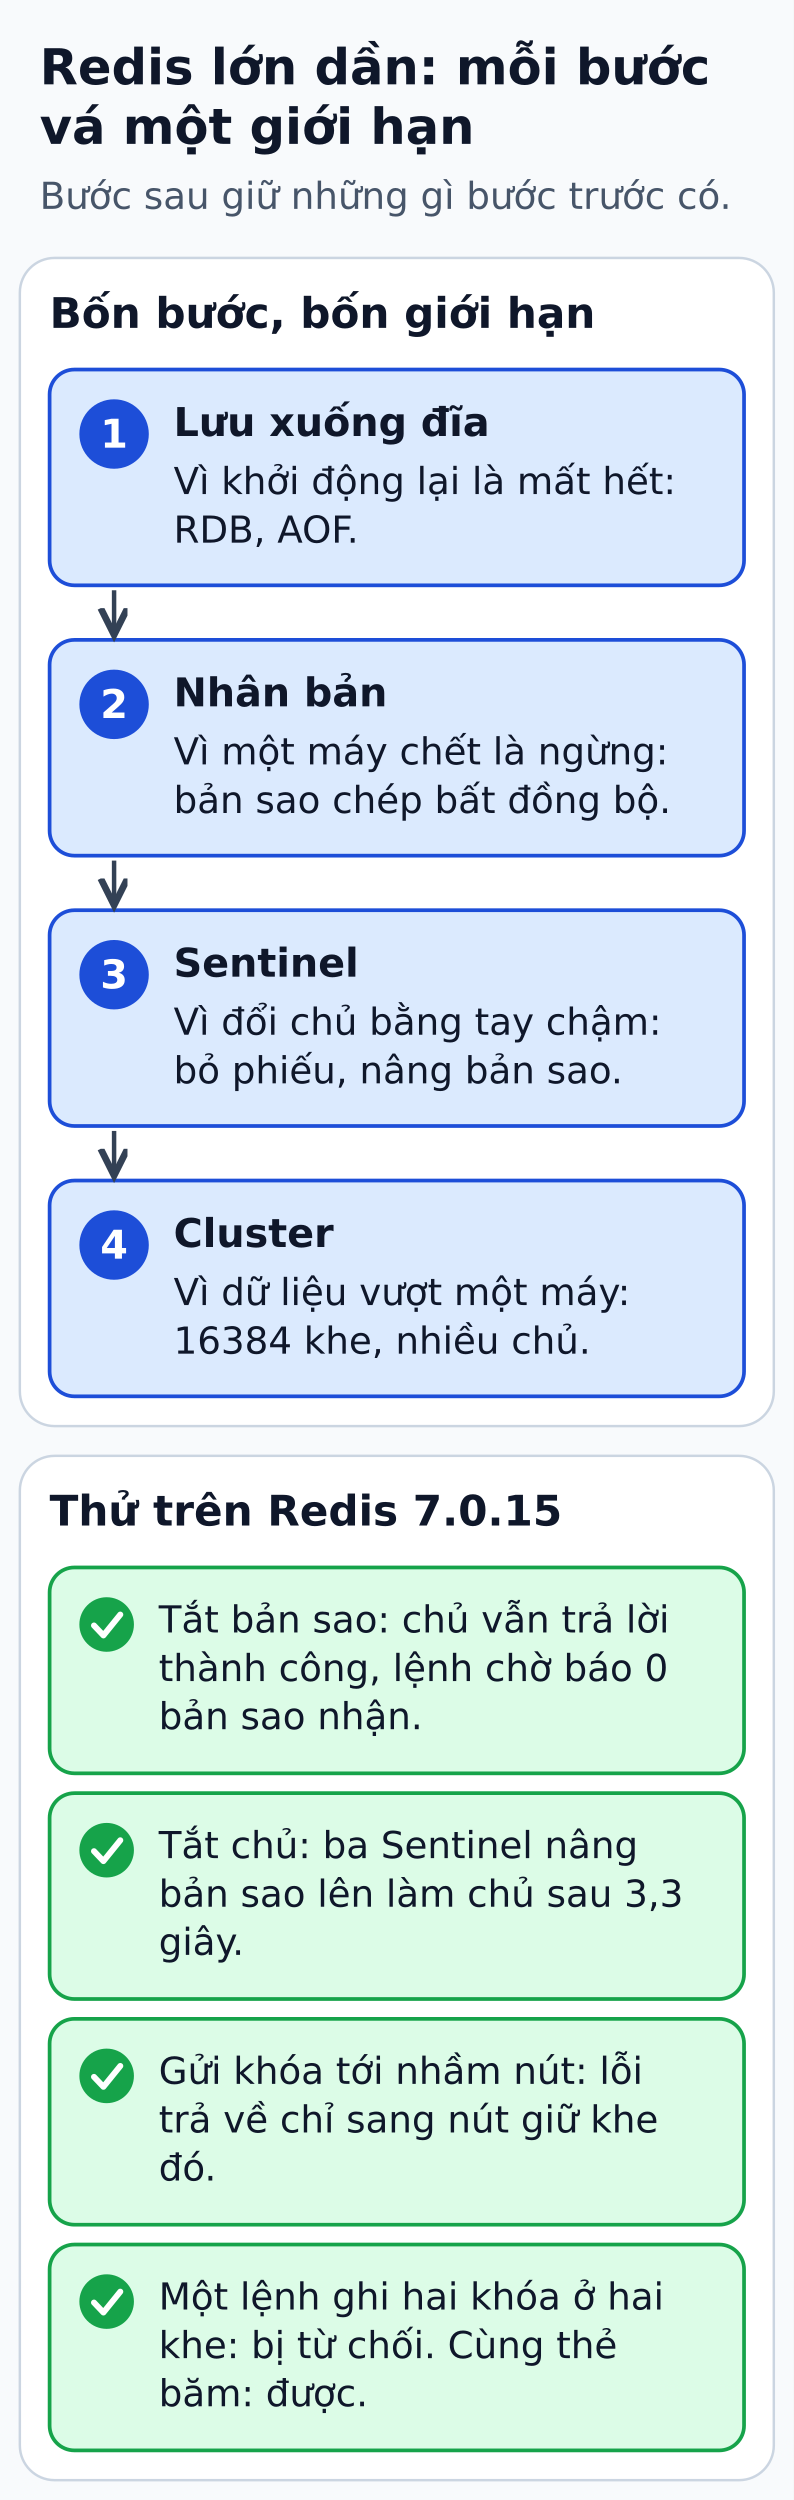
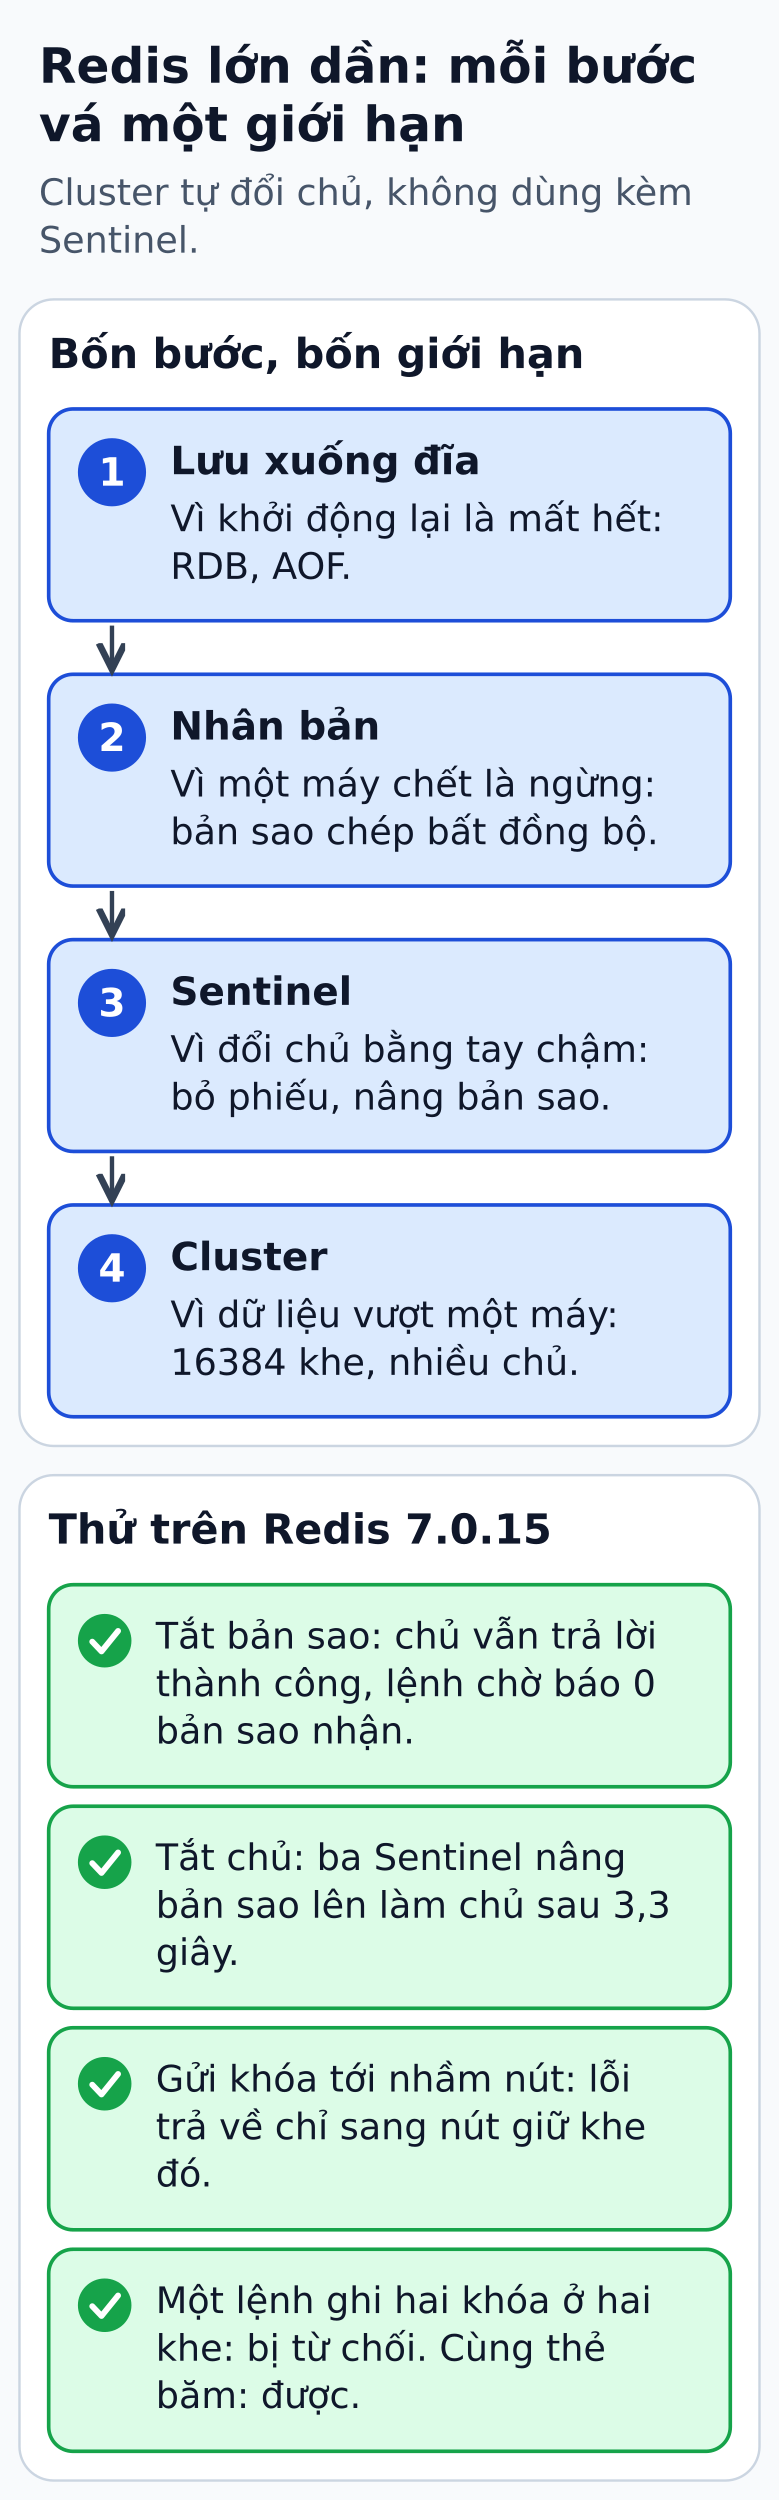
- <svg xmlns="http://www.w3.org/2000/svg" width="320" height="1008" viewBox="0 0 320 1008" role="img" aria-labelledby="title desc">
+ <svg xmlns="http://www.w3.org/2000/svg" width="320" height="1027" viewBox="0 0 320 1027" role="img" aria-labelledby="title desc">
  <defs>
    <marker id="arrow" markerWidth="8" markerHeight="8" refX="6" refY="3" orient="auto">
      <path d="M0,0 L6,3 L0,6" fill="none" stroke="#334155" stroke-width="1.5" />
    </marker>
  </defs>
-   <rect width="320" height="1008" fill="#f8fafc" />
+   <rect width="320" height="1027" fill="#f8fafc" />
  <g font-family="DejaVu Sans, Arial, sans-serif" fill="#0f172a">
    <text x="16" y="34" font-size="20" fill="#0f172a" font-weight="bold" text-anchor="start">Redis lớn dần: mỗi bước</text>
    <text x="16" y="58" font-size="20" fill="#0f172a" font-weight="bold" text-anchor="start">vá một giới hạn</text>
-     <text x="16" y="84.2" font-size="15" fill="#475569" font-weight="normal" text-anchor="start">Bước sau giữ những gì bước trước có.</text>
-     <rect x="8" y="104" width="304" height="471" rx="14" fill="#ffffff" stroke="#cbd5e1" stroke-width="1" />
-     <text x="20" y="132.2" font-size="17" fill="#0f172a" font-weight="bold" text-anchor="start">Bốn bước, bốn giới hạn</text>
-     <rect x="20" y="149" width="280" height="87" rx="10" fill="#dbeafe" stroke="#1d4ed8" stroke-width="1.5" />
-     <circle cx="46" cy="175" r="14" fill="#1d4ed8" />
-     <text x="46" y="180.5" font-size="16" fill="#ffffff" font-weight="bold" text-anchor="middle">1</text>
-     <text x="70" y="175.8" font-size="16" fill="#0f172a" font-weight="bold" text-anchor="start">Lưu xuống đĩa</text>
-     <text x="70" y="199.2" font-size="15" fill="#0f172a" font-weight="normal" text-anchor="start">Vì khởi động lại là mất hết:</text>
-     <text x="70" y="218.8" font-size="15" fill="#0f172a" font-weight="normal" text-anchor="start">RDB, AOF.</text>
-     <rect x="20" y="258" width="280" height="87" rx="10" fill="#dbeafe" stroke="#1d4ed8" stroke-width="1.5" />
-     <circle cx="46" cy="284" r="14" fill="#1d4ed8" />
-     <text x="46" y="289.5" font-size="16" fill="#ffffff" font-weight="bold" text-anchor="middle">2</text>
-     <text x="70" y="284.8" font-size="16" fill="#0f172a" font-weight="bold" text-anchor="start">Nhân bản</text>
-     <text x="70" y="308.2" font-size="15" fill="#0f172a" font-weight="normal" text-anchor="start">Vì một máy chết là ngừng:</text>
-     <text x="70" y="327.8" font-size="15" fill="#0f172a" font-weight="normal" text-anchor="start">bản sao chép bất đồng bộ.</text>
-     <polyline points="46,238 46,256" fill="none" stroke="#334155" stroke-width="1.8" stroke-linejoin="round" marker-end="url(#arrow)" />
-     <rect x="20" y="367" width="280" height="87" rx="10" fill="#dbeafe" stroke="#1d4ed8" stroke-width="1.5" />
-     <circle cx="46" cy="393" r="14" fill="#1d4ed8" />
-     <text x="46" y="398.5" font-size="16" fill="#ffffff" font-weight="bold" text-anchor="middle">3</text>
-     <text x="70" y="393.8" font-size="16" fill="#0f172a" font-weight="bold" text-anchor="start">Sentinel</text>
-     <text x="70" y="417.2" font-size="15" fill="#0f172a" font-weight="normal" text-anchor="start">Vì đổi chủ bằng tay chậm:</text>
-     <text x="70" y="436.8" font-size="15" fill="#0f172a" font-weight="normal" text-anchor="start">bỏ phiếu, nâng bản sao.</text>
-     <polyline points="46,347 46,365" fill="none" stroke="#334155" stroke-width="1.8" stroke-linejoin="round" marker-end="url(#arrow)" />
-     <rect x="20" y="476" width="280" height="87" rx="10" fill="#dbeafe" stroke="#1d4ed8" stroke-width="1.5" />
-     <circle cx="46" cy="502" r="14" fill="#1d4ed8" />
-     <text x="46" y="507.5" font-size="16" fill="#ffffff" font-weight="bold" text-anchor="middle">4</text>
-     <text x="70" y="502.8" font-size="16" fill="#0f172a" font-weight="bold" text-anchor="start">Cluster</text>
-     <text x="70" y="526.2" font-size="15" fill="#0f172a" font-weight="normal" text-anchor="start">Vì dữ liệu vượt một máy:</text>
-     <text x="70" y="545.8" font-size="15" fill="#0f172a" font-weight="normal" text-anchor="start">16384 khe, nhiều chủ.</text>
-     <polyline points="46,456 46,474" fill="none" stroke="#334155" stroke-width="1.8" stroke-linejoin="round" marker-end="url(#arrow)" />
-     <rect x="8" y="587" width="304" height="413" rx="14" fill="#ffffff" stroke="#cbd5e1" stroke-width="1" />
-     <text x="20" y="615.1" font-size="17" fill="#0f172a" font-weight="bold" text-anchor="start">Thử trên Redis 7.0.15</text>
-     <rect x="20" y="632" width="280" height="83" rx="10" fill="#dcfce7" stroke="#16a34a" stroke-width="1.5" />
-     <circle cx="43" cy="655" r="11" fill="#16a34a" />
-     <polyline points="37.9,655.4 41.7,659.4 48.5,651" fill="none" stroke="#ffffff" stroke-width="2.4" stroke-linecap="round" stroke-linejoin="round" />
-     <text x="64" y="658.2" font-size="15" fill="#0f172a" font-weight="normal" text-anchor="start">Tắt bản sao: chủ vẫn trả lời</text>
-     <text x="64" y="677.8" font-size="15" fill="#0f172a" font-weight="normal" text-anchor="start">thành công, lệnh chờ báo 0</text>
-     <text x="64" y="697.2" font-size="15" fill="#0f172a" font-weight="normal" text-anchor="start">bản sao nhận.</text>
-     <rect x="20" y="723" width="280" height="83" rx="10" fill="#dcfce7" stroke="#16a34a" stroke-width="1.5" />
-     <circle cx="43" cy="746" r="11" fill="#16a34a" />
-     <polyline points="37.9,746.4 41.7,750.4 48.5,742" fill="none" stroke="#ffffff" stroke-width="2.4" stroke-linecap="round" stroke-linejoin="round" />
-     <text x="64" y="749.2" font-size="15" fill="#0f172a" font-weight="normal" text-anchor="start">Tắt chủ: ba Sentinel nâng</text>
-     <text x="64" y="768.8" font-size="15" fill="#0f172a" font-weight="normal" text-anchor="start">bản sao lên làm chủ sau 3,3</text>
-     <text x="64" y="788.2" font-size="15" fill="#0f172a" font-weight="normal" text-anchor="start">giây.</text>
-     <rect x="20" y="814" width="280" height="83" rx="10" fill="#dcfce7" stroke="#16a34a" stroke-width="1.5" />
-     <circle cx="43" cy="837" r="11" fill="#16a34a" />
-     <polyline points="37.9,837.4 41.7,841.4 48.5,833" fill="none" stroke="#ffffff" stroke-width="2.4" stroke-linecap="round" stroke-linejoin="round" />
-     <text x="64" y="840.2" font-size="15" fill="#0f172a" font-weight="normal" text-anchor="start">Gửi khóa tới nhầm nút: lỗi</text>
-     <text x="64" y="859.8" font-size="15" fill="#0f172a" font-weight="normal" text-anchor="start">trả về chỉ sang nút giữ khe</text>
-     <text x="64" y="879.2" font-size="15" fill="#0f172a" font-weight="normal" text-anchor="start">đó.</text>
-     <rect x="20" y="905" width="280" height="83" rx="10" fill="#dcfce7" stroke="#16a34a" stroke-width="1.5" />
-     <circle cx="43" cy="928" r="11" fill="#16a34a" />
-     <polyline points="37.9,928.4 41.7,932.4 48.5,924" fill="none" stroke="#ffffff" stroke-width="2.4" stroke-linecap="round" stroke-linejoin="round" />
-     <text x="64" y="931.2" font-size="15" fill="#0f172a" font-weight="normal" text-anchor="start">Một lệnh ghi hai khóa ở hai</text>
-     <text x="64" y="950.8" font-size="15" fill="#0f172a" font-weight="normal" text-anchor="start">khe: bị từ chối. Cùng thẻ</text>
-     <text x="64" y="970.2" font-size="15" fill="#0f172a" font-weight="normal" text-anchor="start">băm: được.</text>
+     <text x="16" y="84.2" font-size="15" fill="#475569" font-weight="normal" text-anchor="start">Cluster tự đổi chủ, không dùng kèm</text>
+     <text x="16" y="103.8" font-size="15" fill="#475569" font-weight="normal" text-anchor="start">Sentinel.</text>
+     <rect x="8" y="123" width="304" height="471" rx="14" fill="#ffffff" stroke="#cbd5e1" stroke-width="1" />
+     <text x="20" y="151.2" font-size="17" fill="#0f172a" font-weight="bold" text-anchor="start">Bốn bước, bốn giới hạn</text>
+     <rect x="20" y="168" width="280" height="87" rx="10" fill="#dbeafe" stroke="#1d4ed8" stroke-width="1.5" />
+     <circle cx="46" cy="194" r="14" fill="#1d4ed8" />
+     <text x="46" y="199.5" font-size="16" fill="#ffffff" font-weight="bold" text-anchor="middle">1</text>
+     <text x="70" y="194.8" font-size="16" fill="#0f172a" font-weight="bold" text-anchor="start">Lưu xuống đĩa</text>
+     <text x="70" y="218.2" font-size="15" fill="#0f172a" font-weight="normal" text-anchor="start">Vì khởi động lại là mất hết:</text>
+     <text x="70" y="237.8" font-size="15" fill="#0f172a" font-weight="normal" text-anchor="start">RDB, AOF.</text>
+     <rect x="20" y="277" width="280" height="87" rx="10" fill="#dbeafe" stroke="#1d4ed8" stroke-width="1.5" />
+     <circle cx="46" cy="303" r="14" fill="#1d4ed8" />
+     <text x="46" y="308.5" font-size="16" fill="#ffffff" font-weight="bold" text-anchor="middle">2</text>
+     <text x="70" y="303.8" font-size="16" fill="#0f172a" font-weight="bold" text-anchor="start">Nhân bản</text>
+     <text x="70" y="327.2" font-size="15" fill="#0f172a" font-weight="normal" text-anchor="start">Vì một máy chết là ngừng:</text>
+     <text x="70" y="346.8" font-size="15" fill="#0f172a" font-weight="normal" text-anchor="start">bản sao chép bất đồng bộ.</text>
+     <polyline points="46,257 46,275" fill="none" stroke="#334155" stroke-width="1.8" stroke-linejoin="round" marker-end="url(#arrow)" />
+     <rect x="20" y="386" width="280" height="87" rx="10" fill="#dbeafe" stroke="#1d4ed8" stroke-width="1.5" />
+     <circle cx="46" cy="412" r="14" fill="#1d4ed8" />
+     <text x="46" y="417.5" font-size="16" fill="#ffffff" font-weight="bold" text-anchor="middle">3</text>
+     <text x="70" y="412.8" font-size="16" fill="#0f172a" font-weight="bold" text-anchor="start">Sentinel</text>
+     <text x="70" y="436.2" font-size="15" fill="#0f172a" font-weight="normal" text-anchor="start">Vì đổi chủ bằng tay chậm:</text>
+     <text x="70" y="455.8" font-size="15" fill="#0f172a" font-weight="normal" text-anchor="start">bỏ phiếu, nâng bản sao.</text>
+     <polyline points="46,366 46,384" fill="none" stroke="#334155" stroke-width="1.8" stroke-linejoin="round" marker-end="url(#arrow)" />
+     <rect x="20" y="495" width="280" height="87" rx="10" fill="#dbeafe" stroke="#1d4ed8" stroke-width="1.5" />
+     <circle cx="46" cy="521" r="14" fill="#1d4ed8" />
+     <text x="46" y="526.5" font-size="16" fill="#ffffff" font-weight="bold" text-anchor="middle">4</text>
+     <text x="70" y="521.8" font-size="16" fill="#0f172a" font-weight="bold" text-anchor="start">Cluster</text>
+     <text x="70" y="545.2" font-size="15" fill="#0f172a" font-weight="normal" text-anchor="start">Vì dữ liệu vượt một máy:</text>
+     <text x="70" y="564.8" font-size="15" fill="#0f172a" font-weight="normal" text-anchor="start">16384 khe, nhiều chủ.</text>
+     <polyline points="46,475 46,493" fill="none" stroke="#334155" stroke-width="1.8" stroke-linejoin="round" marker-end="url(#arrow)" />
+     <rect x="8" y="606" width="304" height="413" rx="14" fill="#ffffff" stroke="#cbd5e1" stroke-width="1" />
+     <text x="20" y="634.1" font-size="17" fill="#0f172a" font-weight="bold" text-anchor="start">Thử trên Redis 7.0.15</text>
+     <rect x="20" y="651" width="280" height="83" rx="10" fill="#dcfce7" stroke="#16a34a" stroke-width="1.5" />
+     <circle cx="43" cy="674" r="11" fill="#16a34a" />
+     <polyline points="37.9,674.4 41.7,678.4 48.5,670" fill="none" stroke="#ffffff" stroke-width="2.4" stroke-linecap="round" stroke-linejoin="round" />
+     <text x="64" y="677.2" font-size="15" fill="#0f172a" font-weight="normal" text-anchor="start">Tắt bản sao: chủ vẫn trả lời</text>
+     <text x="64" y="696.8" font-size="15" fill="#0f172a" font-weight="normal" text-anchor="start">thành công, lệnh chờ báo 0</text>
+     <text x="64" y="716.2" font-size="15" fill="#0f172a" font-weight="normal" text-anchor="start">bản sao nhận.</text>
+     <rect x="20" y="742" width="280" height="83" rx="10" fill="#dcfce7" stroke="#16a34a" stroke-width="1.5" />
+     <circle cx="43" cy="765" r="11" fill="#16a34a" />
+     <polyline points="37.9,765.4 41.7,769.4 48.5,761" fill="none" stroke="#ffffff" stroke-width="2.4" stroke-linecap="round" stroke-linejoin="round" />
+     <text x="64" y="768.2" font-size="15" fill="#0f172a" font-weight="normal" text-anchor="start">Tắt chủ: ba Sentinel nâng</text>
+     <text x="64" y="787.8" font-size="15" fill="#0f172a" font-weight="normal" text-anchor="start">bản sao lên làm chủ sau 3,3</text>
+     <text x="64" y="807.2" font-size="15" fill="#0f172a" font-weight="normal" text-anchor="start">giây.</text>
+     <rect x="20" y="833" width="280" height="83" rx="10" fill="#dcfce7" stroke="#16a34a" stroke-width="1.5" />
+     <circle cx="43" cy="856" r="11" fill="#16a34a" />
+     <polyline points="37.9,856.4 41.7,860.4 48.5,852" fill="none" stroke="#ffffff" stroke-width="2.4" stroke-linecap="round" stroke-linejoin="round" />
+     <text x="64" y="859.2" font-size="15" fill="#0f172a" font-weight="normal" text-anchor="start">Gửi khóa tới nhầm nút: lỗi</text>
+     <text x="64" y="878.8" font-size="15" fill="#0f172a" font-weight="normal" text-anchor="start">trả về chỉ sang nút giữ khe</text>
+     <text x="64" y="898.2" font-size="15" fill="#0f172a" font-weight="normal" text-anchor="start">đó.</text>
+     <rect x="20" y="924" width="280" height="83" rx="10" fill="#dcfce7" stroke="#16a34a" stroke-width="1.5" />
+     <circle cx="43" cy="947" r="11" fill="#16a34a" />
+     <polyline points="37.9,947.4 41.7,951.4 48.5,943" fill="none" stroke="#ffffff" stroke-width="2.4" stroke-linecap="round" stroke-linejoin="round" />
+     <text x="64" y="950.2" font-size="15" fill="#0f172a" font-weight="normal" text-anchor="start">Một lệnh ghi hai khóa ở hai</text>
+     <text x="64" y="969.8" font-size="15" fill="#0f172a" font-weight="normal" text-anchor="start">khe: bị từ chối. Cùng thẻ</text>
+     <text x="64" y="989.2" font-size="15" fill="#0f172a" font-weight="normal" text-anchor="start">băm: được.</text>
  </g>
</svg>
